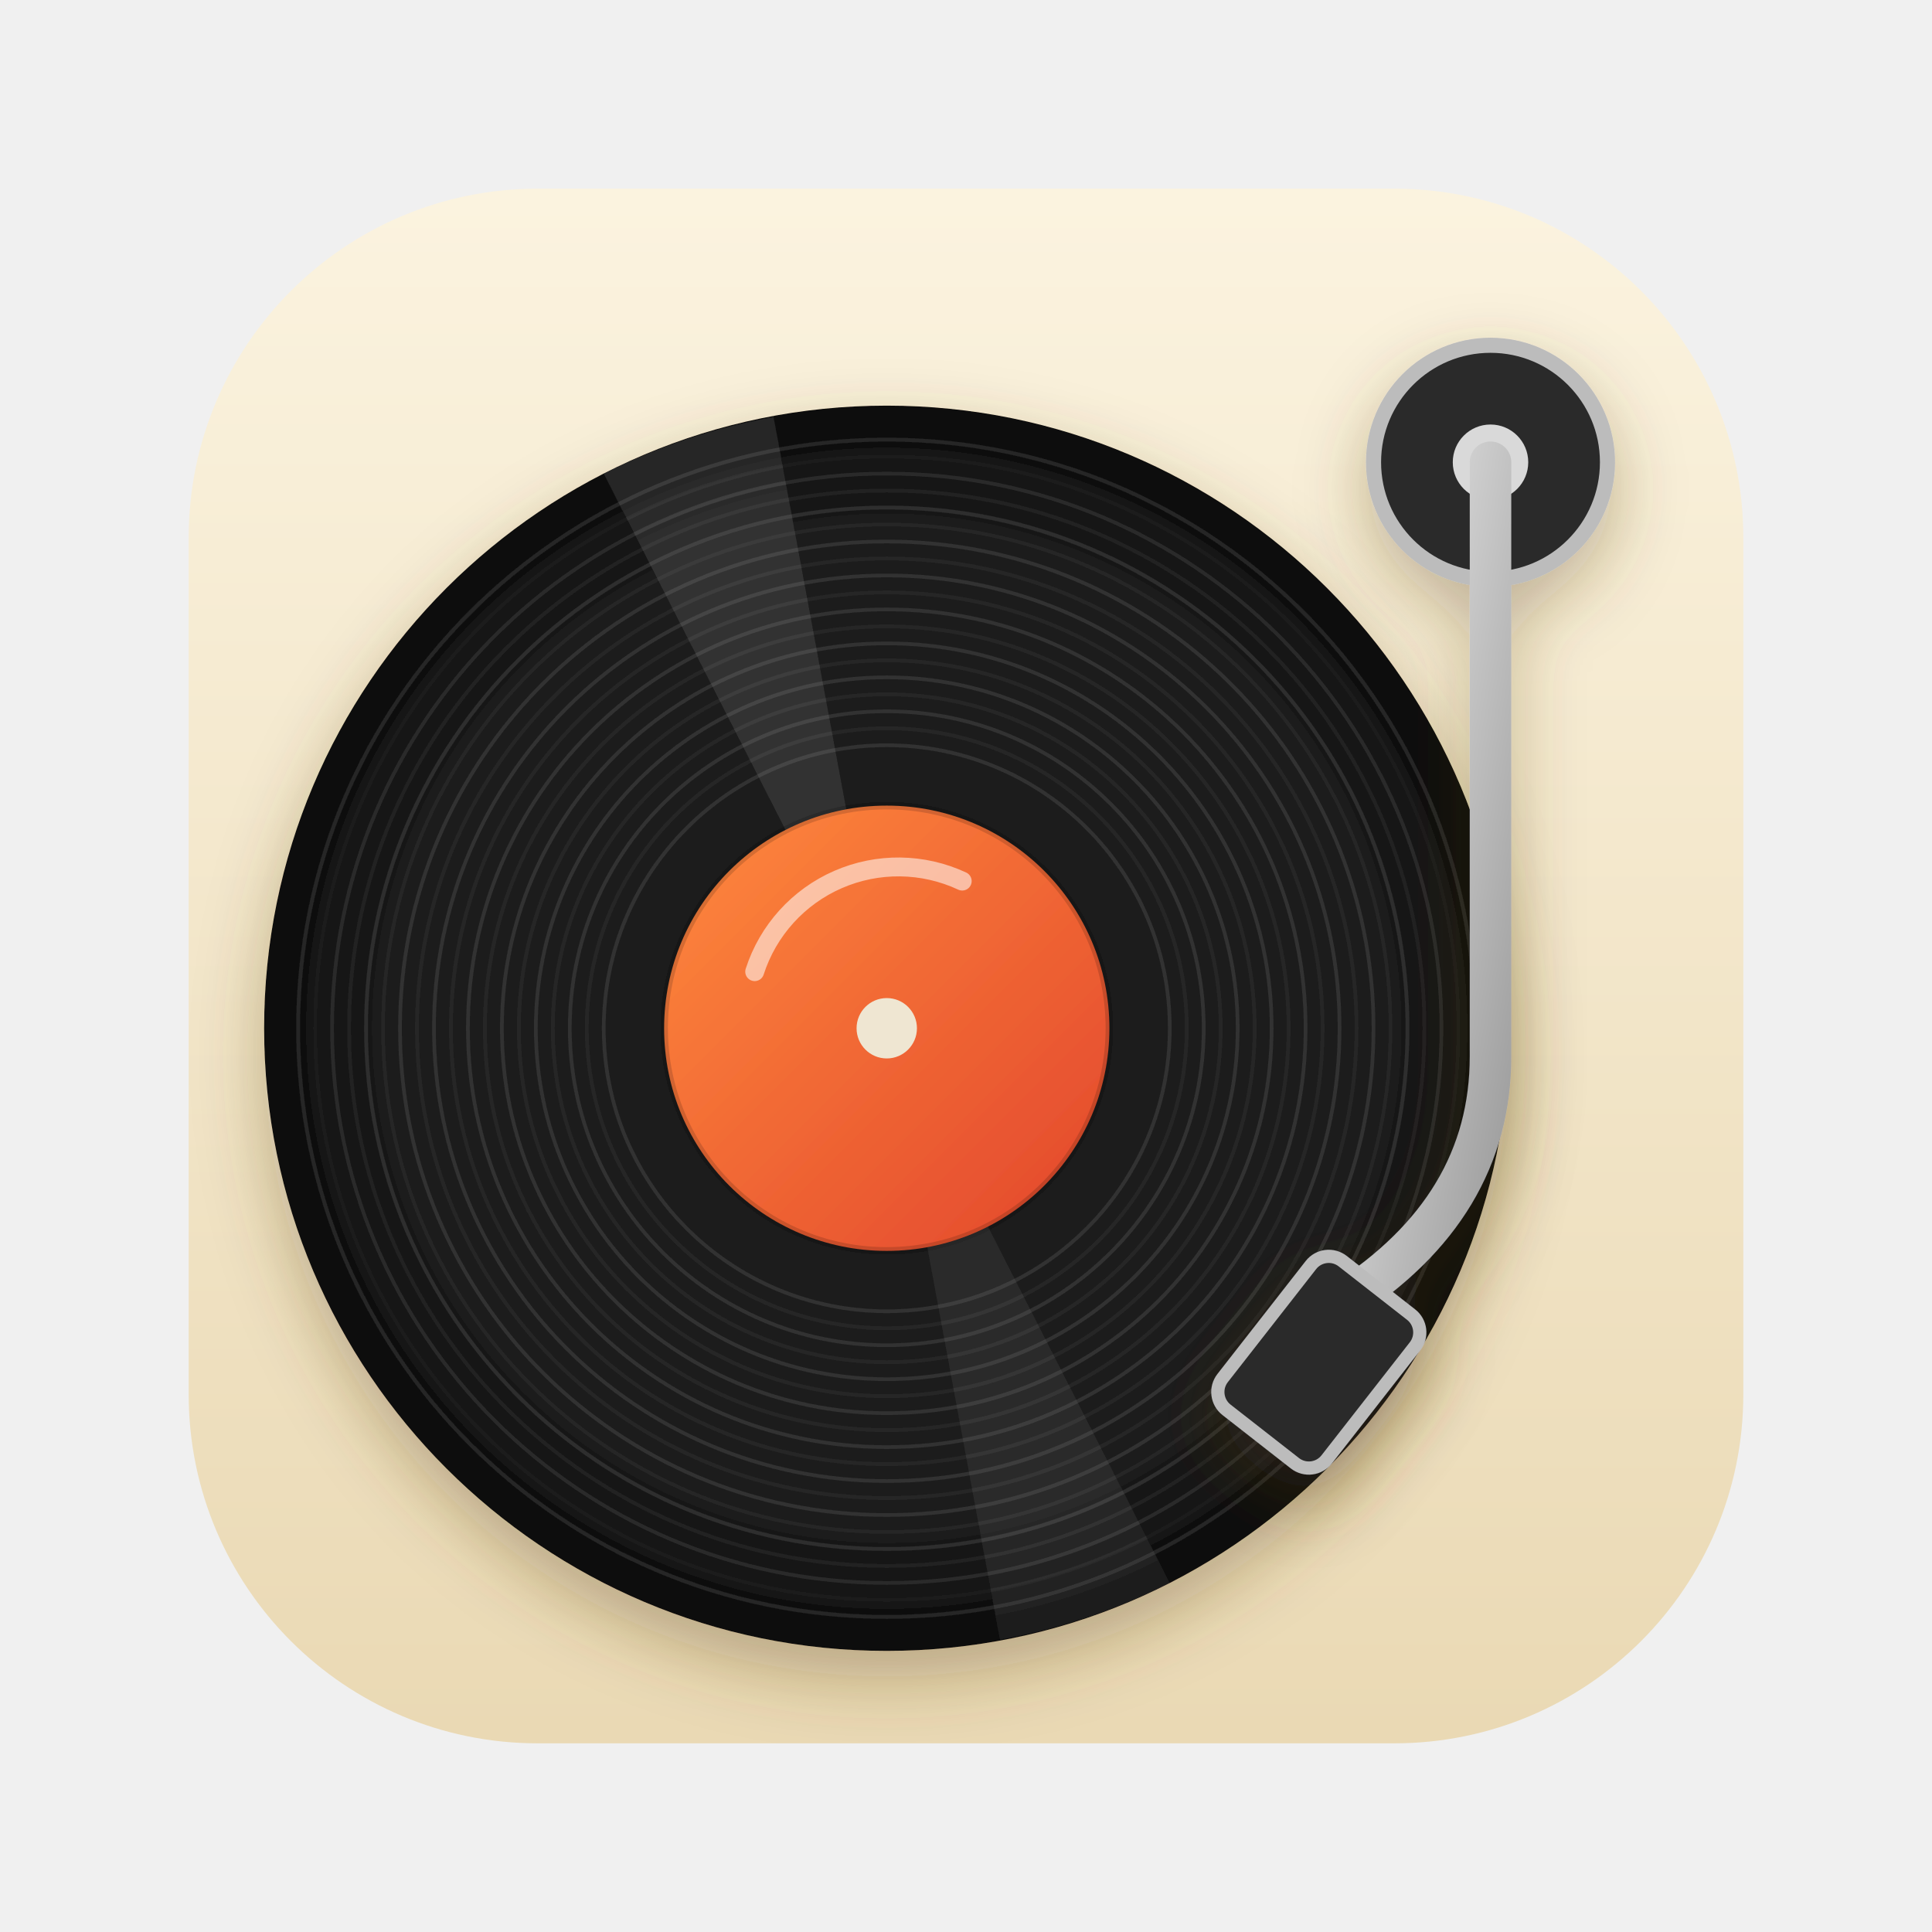
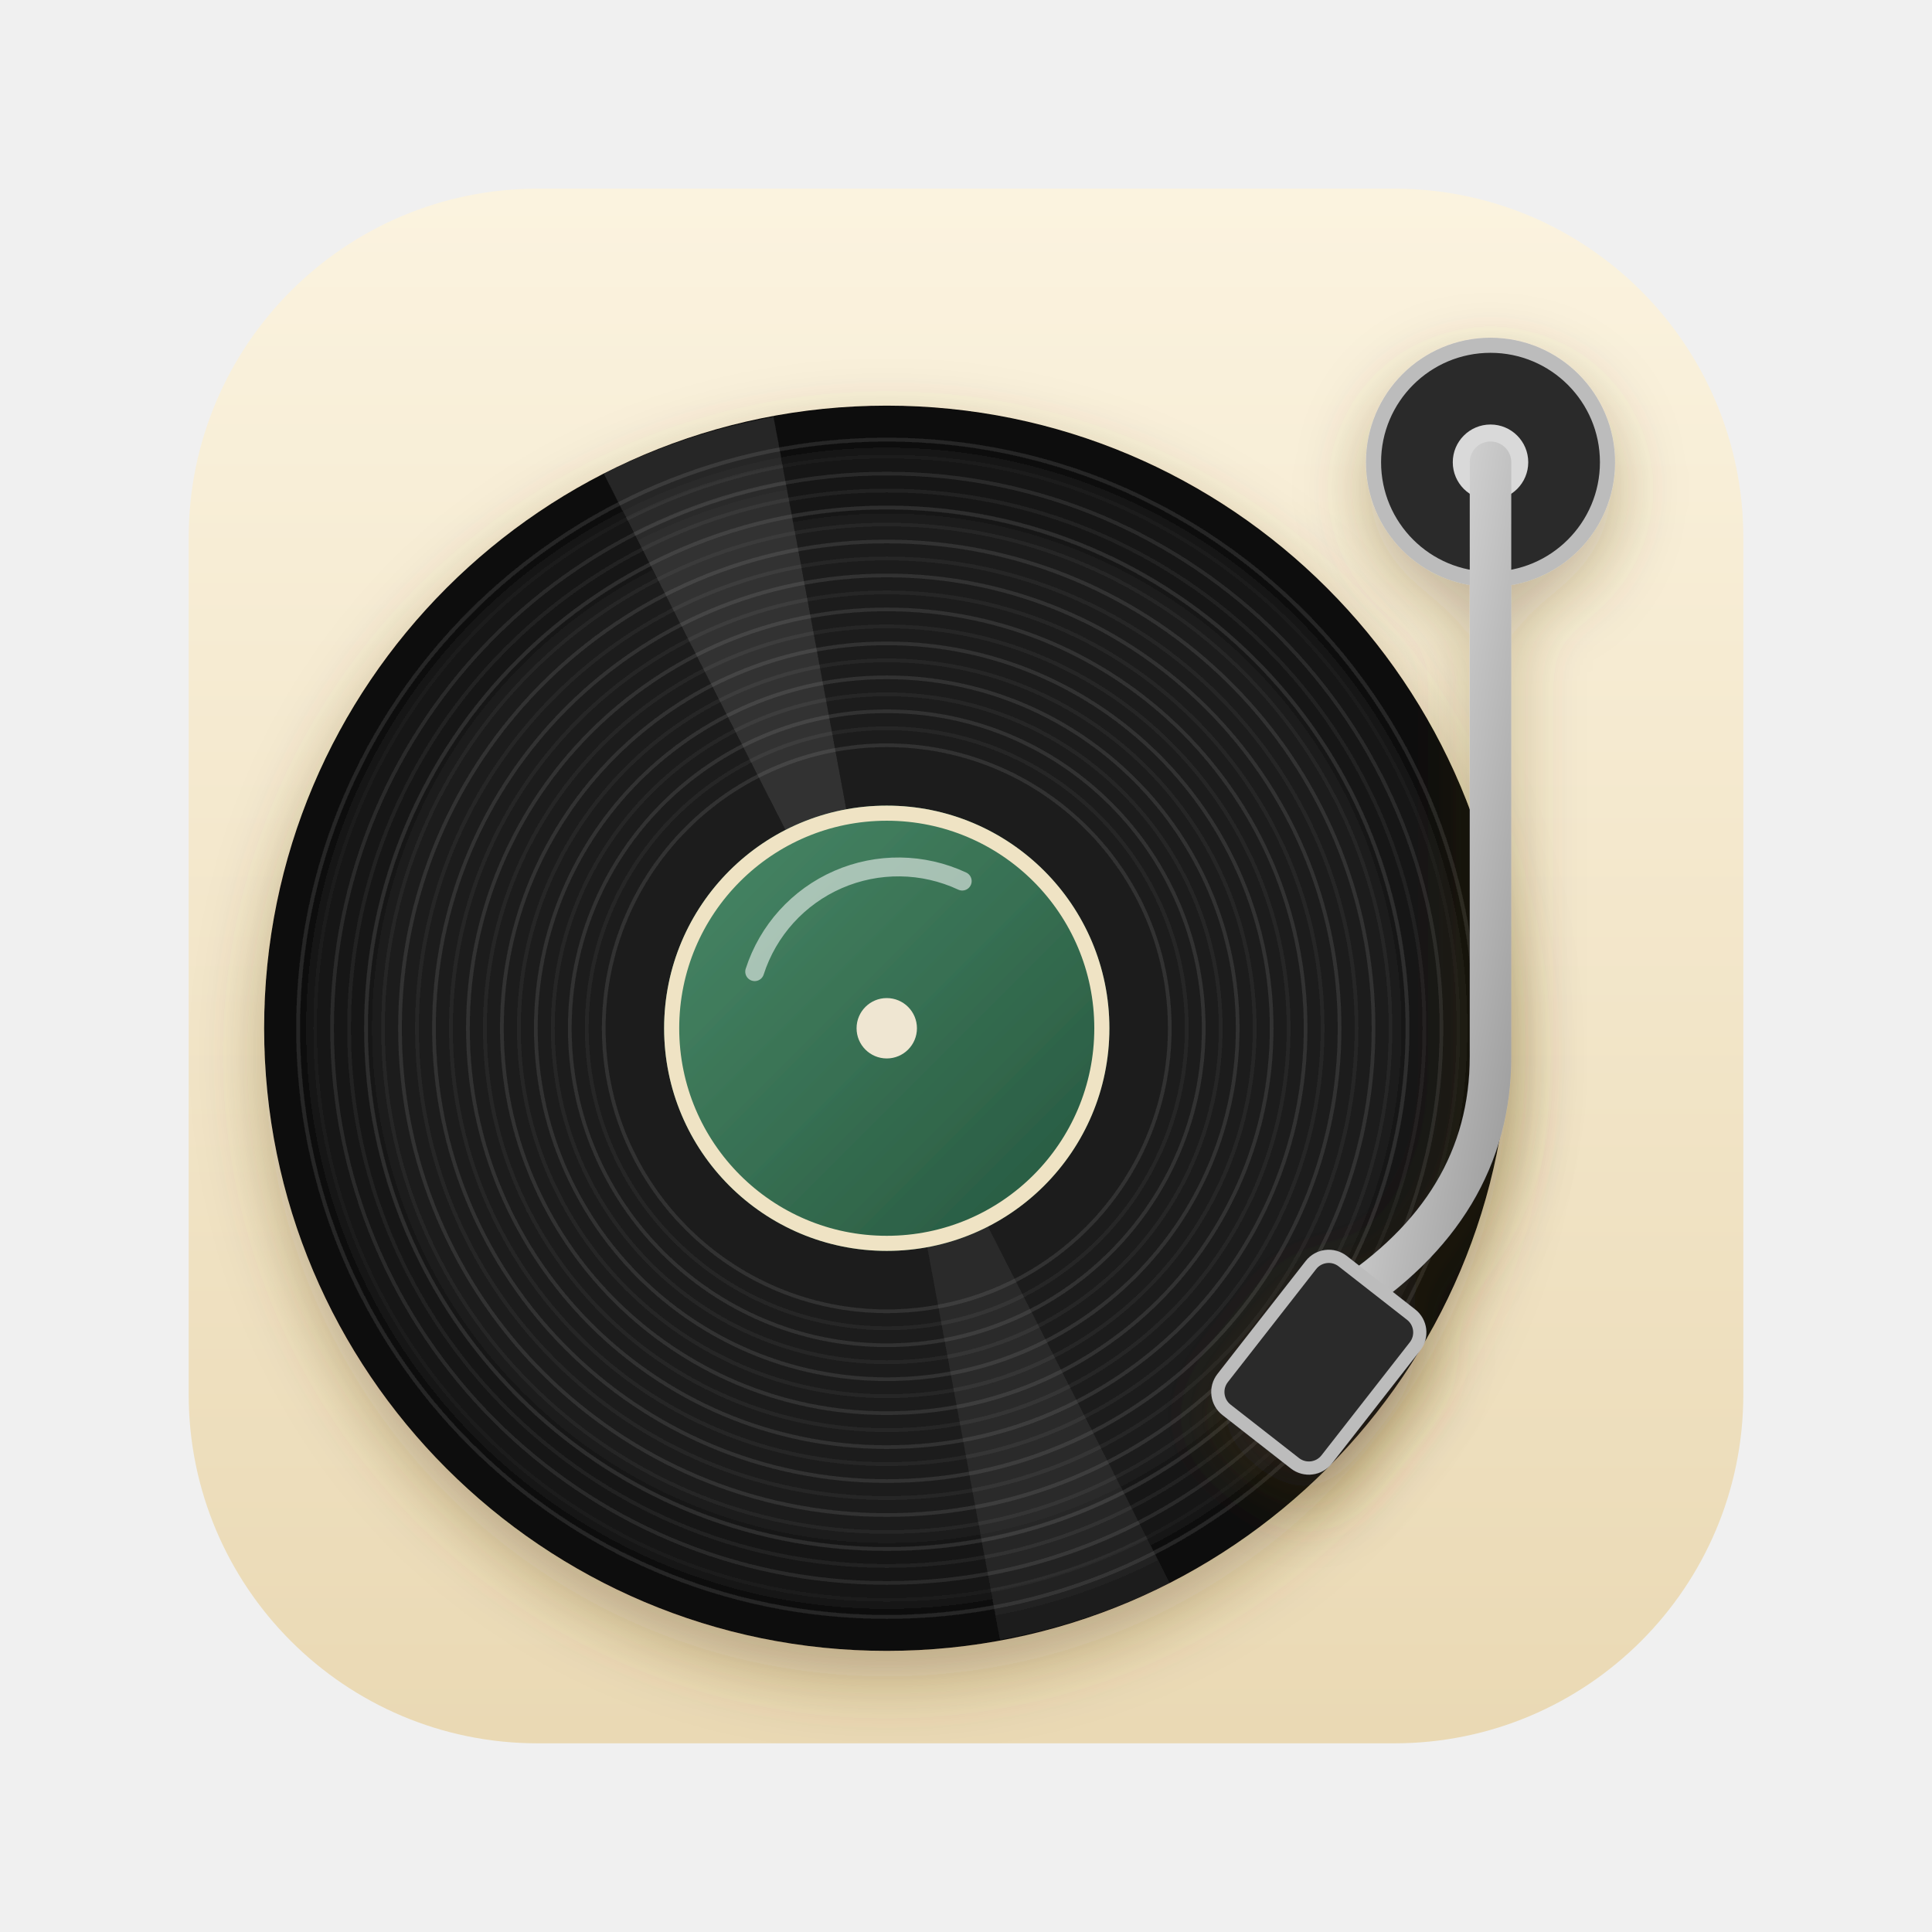
<svg xmlns="http://www.w3.org/2000/svg" viewBox="0 0 1024 1024" width="1024" height="1024">
  <defs>
    <linearGradient id="bg" x1="0" y1="0" x2="0" y2="1">
      <stop offset="0" stop-color="#fbf3df" />
      <stop offset="1" stop-color="#ead9b4" />
    </linearGradient>
    <radialGradient id="disc" cx="0.5" cy="0.5" r="0.5">
      <stop offset="0.8" stop-color="#1c1c1c" />
      <stop offset="1" stop-color="#0d0d0d" />
    </radialGradient>
    <linearGradient id="label" x1="0" y1="0" x2="1" y2="1">
-       <stop offset="0" stop-color="#ff8a3d" />
-       <stop offset="1" stop-color="#e2452c" />
+       <stop offset="0" stop-color="#4a8a68" />
+       <stop offset="1" stop-color="#24553d" />
    </linearGradient>
    <linearGradient id="arm" x1="0" y1="0" x2="1" y2="1">
      <stop offset="0" stop-color="#f4f4f4" />
      <stop offset="1" stop-color="#9c9c9c" />
    </linearGradient>
    <filter id="shadow" x="-20%" y="-20%" width="140%" height="140%">
      <feDropShadow dx="0" dy="14" stdDeviation="18" flood-color="#5a4320" flood-opacity="0.35" />
    </filter>
    <clipPath id="body">
      <rect x="100" y="100" width="824" height="824" rx="185" />
    </clipPath>
  </defs>
  <rect x="100" y="100" width="824" height="824" rx="185" fill="url(#bg)" />
  <g clip-path="url(#body)">
    <g transform="translate(470 545)" filter="url(#shadow)">
      <circle r="330" fill="url(#disc)" />
      <circle cx="0" cy="0" r="150" fill="none" stroke="#ffffff" stroke-opacity="0.09" stroke-width="2" />
      <circle cx="0" cy="0" r="159" fill="none" stroke="#ffffff" stroke-opacity="0.05" stroke-width="2" />
      <circle cx="0" cy="0" r="168" fill="none" stroke="#ffffff" stroke-opacity="0.09" stroke-width="2" />
      <circle cx="0" cy="0" r="177" fill="none" stroke="#ffffff" stroke-opacity="0.05" stroke-width="2" />
      <circle cx="0" cy="0" r="186" fill="none" stroke="#ffffff" stroke-opacity="0.09" stroke-width="2" />
      <circle cx="0" cy="0" r="195" fill="none" stroke="#ffffff" stroke-opacity="0.05" stroke-width="2" />
      <circle cx="0" cy="0" r="204" fill="none" stroke="#ffffff" stroke-opacity="0.09" stroke-width="2" />
      <circle cx="0" cy="0" r="213" fill="none" stroke="#ffffff" stroke-opacity="0.05" stroke-width="2" />
      <circle cx="0" cy="0" r="222" fill="none" stroke="#ffffff" stroke-opacity="0.09" stroke-width="2" />
      <circle cx="0" cy="0" r="231" fill="none" stroke="#ffffff" stroke-opacity="0.05" stroke-width="2" />
      <circle cx="0" cy="0" r="240" fill="none" stroke="#ffffff" stroke-opacity="0.09" stroke-width="2" />
      <circle cx="0" cy="0" r="249" fill="none" stroke="#ffffff" stroke-opacity="0.05" stroke-width="2" />
      <circle cx="0" cy="0" r="258" fill="none" stroke="#ffffff" stroke-opacity="0.09" stroke-width="2" />
      <circle cx="0" cy="0" r="267" fill="none" stroke="#ffffff" stroke-opacity="0.05" stroke-width="2" />
      <circle cx="0" cy="0" r="276" fill="none" stroke="#ffffff" stroke-opacity="0.09" stroke-width="2" />
      <circle cx="0" cy="0" r="285" fill="none" stroke="#ffffff" stroke-opacity="0.05" stroke-width="2" />
      <circle cx="0" cy="0" r="294" fill="none" stroke="#ffffff" stroke-opacity="0.09" stroke-width="2" />
      <circle cx="0" cy="0" r="303" fill="none" stroke="#ffffff" stroke-opacity="0.05" stroke-width="2" />
      <circle cx="0" cy="0" r="312" fill="none" stroke="#ffffff" stroke-opacity="0.09" stroke-width="2" />
      <path d="M0 0 L-150 -294 A330 330 0 0 1 -60 -324 Z" fill="#ffffff" opacity="0.10" />
      <path d="M0 0 L150 294 A330 330 0 0 1 60 324 Z" fill="#ffffff" opacity="0.07" />
      <circle r="118" fill="url(#label)" />
-       <circle r="118" fill="none" stroke="#000" stroke-opacity="0.15" stroke-width="4" />
+       <circle r="114" fill="none" stroke="#efe3c4" stroke-width="8" />
      <path d="M-70 -30 A80 80 0 0 1 40 -78" fill="none" stroke="#ffffff" stroke-opacity="0.55" stroke-width="10" stroke-linecap="round" />
      <circle r="16" fill="#efe6d2" />
    </g>
    <g filter="url(#shadow)">
      <circle cx="790" cy="245" r="62" fill="#2a2a2a" />
      <circle cx="790" cy="245" r="62" fill="none" stroke="#bcbcbc" stroke-width="8" />
      <circle cx="790" cy="245" r="20" fill="#d9d9d9" />
      <path d="M790 245 L790 560 Q790 640 712 690" fill="none" stroke="url(#arm)" stroke-width="22" stroke-linecap="round" />
      <rect x="664" y="672" width="70" height="100" rx="12" transform="rotate(38 699 722)" fill="#2a2a2a" stroke="#bcbcbc" stroke-width="7" />
    </g>
  </g>
</svg>
